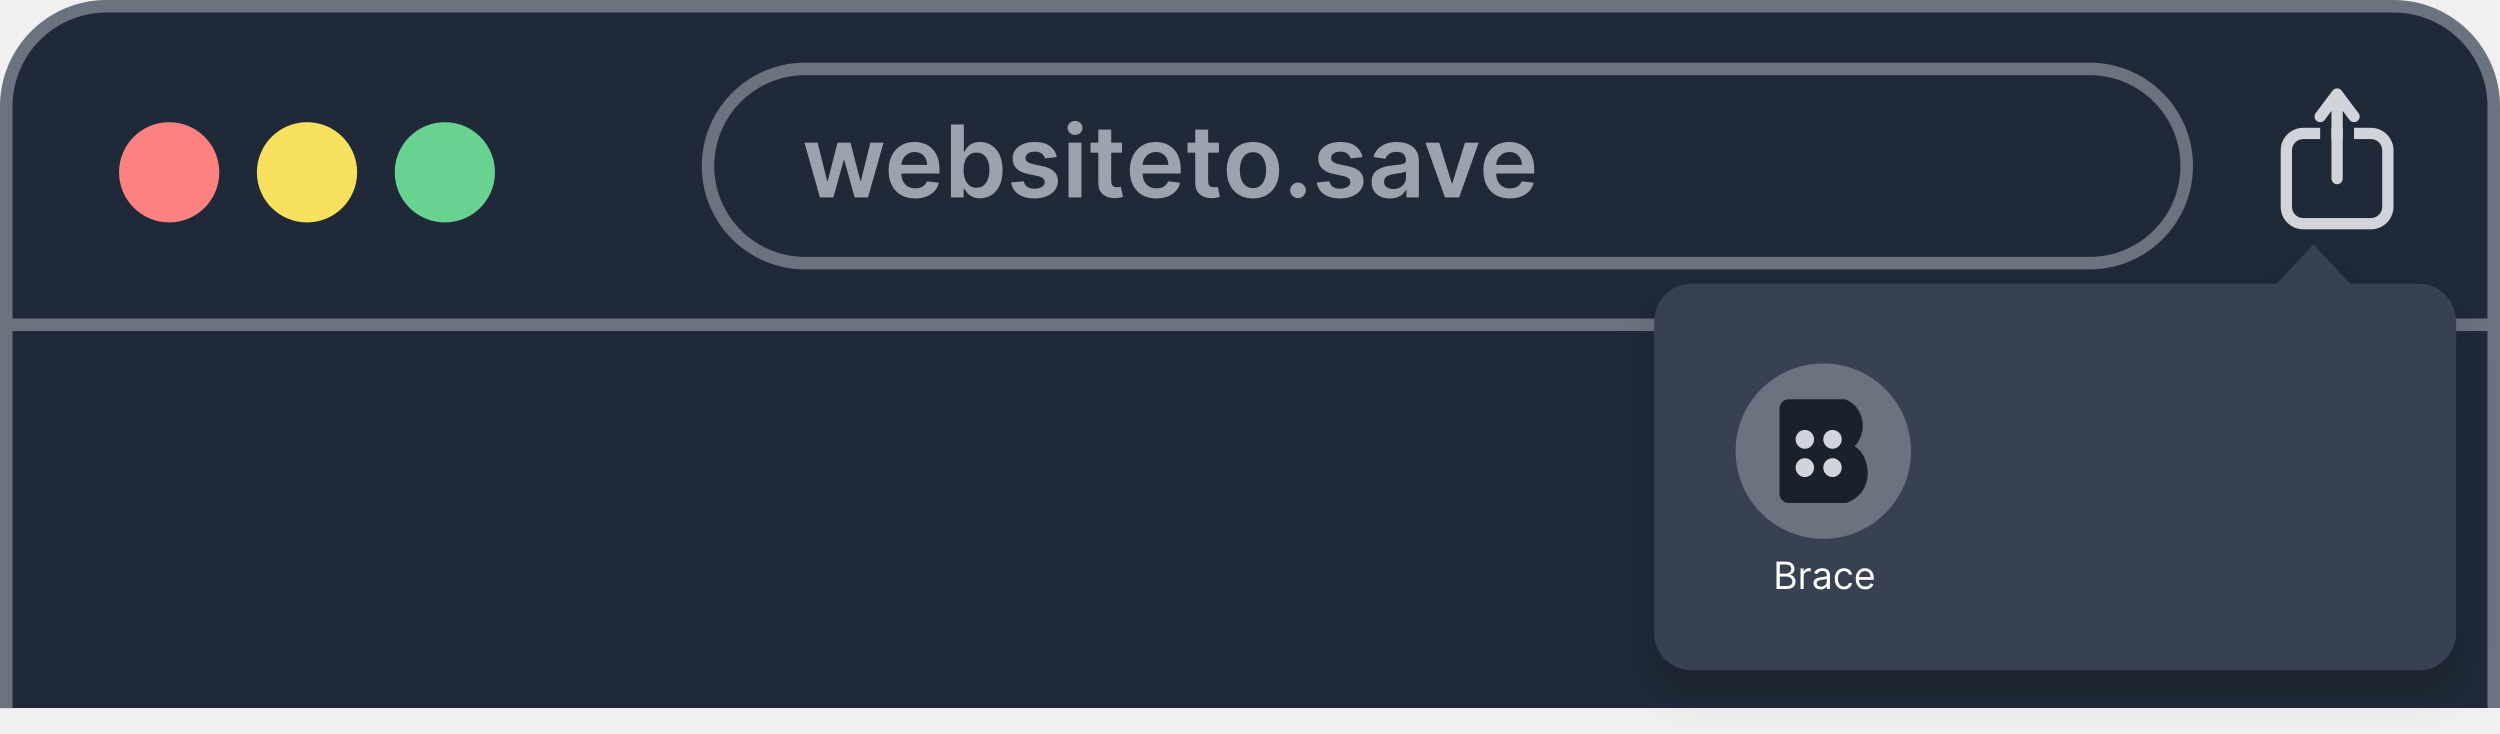
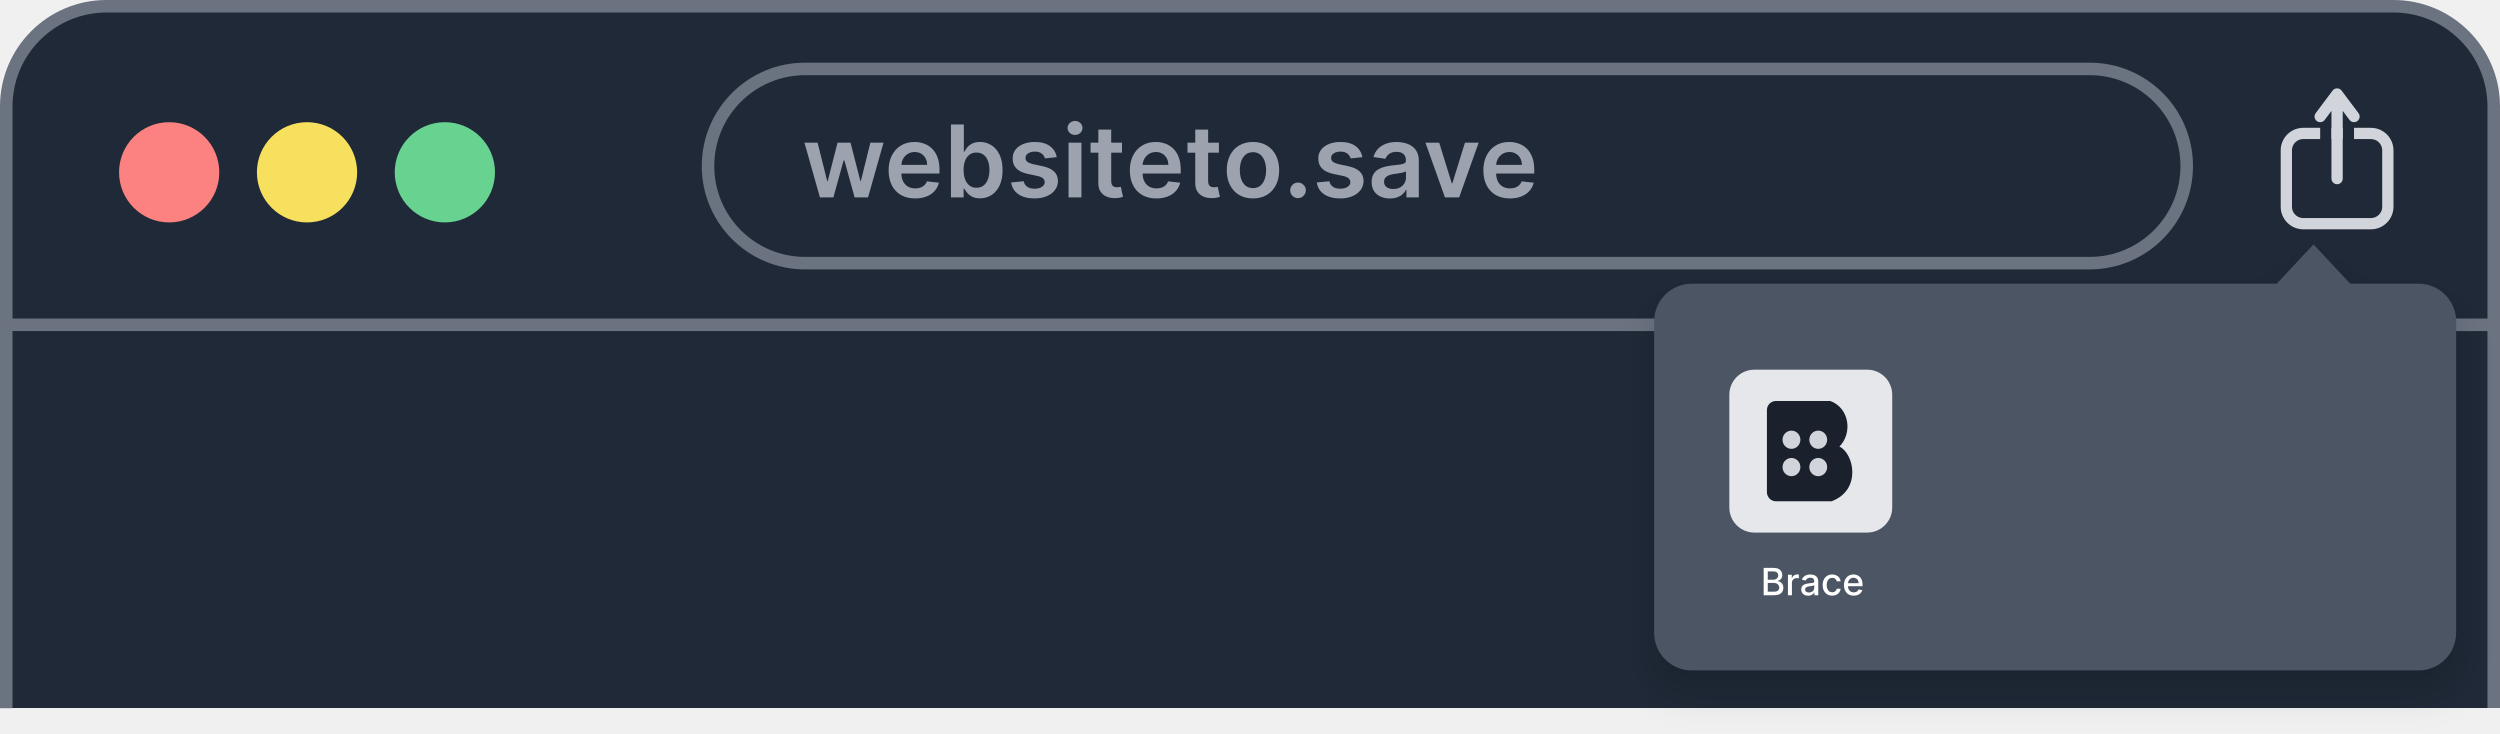
<svg xmlns="http://www.w3.org/2000/svg" width="399" height="117" viewBox="0 0 399 117" fill="none">
  <path d="M1 17C1 8.163 8.163 1 17 1H382C390.837 1 398 8.163 398 17V113H1V17Z" fill="#1F2937" />
  <path d="M1 113.028V51.834M1 51.834V17C1 8.163 8.163 1 17 1H382C390.837 1 398 8.163 398 17V51.834M1 51.834H398M398 51.834V113" stroke="#6B7280" stroke-width="2" />
  <circle cx="27" cy="27.5" r="8" fill="#FC8181" />
  <circle cx="49" cy="27.5" r="8" fill="#F6E05E" />
  <circle cx="71" cy="27.5" r="8" fill="#68D391" />
  <path d="M128.5 11H333.5C342.06 11 349 17.94 349 26.5C349 35.06 342.06 42 333.5 42H128.5C119.94 42 113 35.06 113 26.5C113 17.94 119.94 11 128.5 11Z" fill="#1F2937" stroke="#6B7280" stroke-width="2" />
  <path d="M130.858 31.5L128.392 22.773H130.489L132.023 28.909H132.102L133.67 22.773H135.744L137.312 28.875H137.398L138.909 22.773H141.011L138.54 31.5H136.398L134.761 25.602H134.642L133.006 31.5H130.858ZM146.061 31.671C145.186 31.671 144.43 31.489 143.794 31.125C143.161 30.758 142.675 30.239 142.334 29.568C141.993 28.894 141.822 28.1 141.822 27.188C141.822 26.29 141.993 25.502 142.334 24.824C142.679 24.142 143.16 23.612 143.777 23.233C144.394 22.85 145.12 22.659 145.953 22.659C146.491 22.659 146.999 22.746 147.476 22.921C147.957 23.091 148.381 23.356 148.749 23.716C149.12 24.076 149.411 24.534 149.624 25.091C149.836 25.644 149.942 26.303 149.942 27.068V27.699H142.788V26.312H147.97C147.966 25.919 147.881 25.568 147.714 25.261C147.548 24.951 147.315 24.706 147.016 24.528C146.72 24.35 146.375 24.261 145.982 24.261C145.561 24.261 145.192 24.364 144.874 24.568C144.555 24.769 144.307 25.034 144.129 25.364C143.955 25.689 143.866 26.047 143.862 26.438V27.648C143.862 28.155 143.955 28.591 144.141 28.954C144.326 29.314 144.586 29.591 144.919 29.784C145.252 29.974 145.643 30.068 146.089 30.068C146.389 30.068 146.66 30.026 146.902 29.943C147.144 29.856 147.355 29.729 147.533 29.562C147.711 29.396 147.845 29.189 147.936 28.943L149.857 29.159C149.735 29.667 149.504 30.11 149.163 30.489C148.826 30.864 148.394 31.155 147.868 31.364C147.341 31.568 146.739 31.671 146.061 31.671ZM151.773 31.5V19.864H153.83V24.216H153.915C154.021 24.004 154.17 23.778 154.364 23.54C154.557 23.297 154.818 23.091 155.148 22.921C155.477 22.746 155.898 22.659 156.409 22.659C157.083 22.659 157.691 22.831 158.233 23.176C158.778 23.517 159.21 24.023 159.528 24.693C159.85 25.36 160.011 26.178 160.011 27.148C160.011 28.106 159.854 28.921 159.54 29.591C159.225 30.261 158.797 30.773 158.256 31.125C157.714 31.477 157.1 31.653 156.415 31.653C155.915 31.653 155.5 31.57 155.17 31.403C154.841 31.237 154.576 31.036 154.375 30.801C154.178 30.562 154.025 30.337 153.915 30.125H153.795V31.5H151.773ZM153.79 27.136C153.79 27.701 153.869 28.195 154.028 28.619C154.191 29.044 154.424 29.375 154.727 29.614C155.034 29.849 155.405 29.966 155.841 29.966C156.295 29.966 156.676 29.845 156.983 29.602C157.29 29.356 157.521 29.021 157.676 28.597C157.835 28.169 157.915 27.682 157.915 27.136C157.915 26.595 157.837 26.114 157.682 25.693C157.527 25.273 157.295 24.943 156.989 24.704C156.682 24.466 156.299 24.347 155.841 24.347C155.402 24.347 155.028 24.462 154.722 24.693C154.415 24.924 154.182 25.248 154.023 25.665C153.867 26.081 153.79 26.572 153.79 27.136ZM168.658 25.079L166.783 25.284C166.73 25.095 166.637 24.917 166.504 24.75C166.375 24.583 166.201 24.449 165.982 24.347C165.762 24.244 165.493 24.193 165.175 24.193C164.747 24.193 164.387 24.286 164.095 24.472C163.807 24.657 163.665 24.898 163.669 25.193C163.665 25.447 163.758 25.653 163.947 25.812C164.141 25.972 164.459 26.102 164.902 26.204L166.391 26.523C167.216 26.701 167.83 26.983 168.232 27.369C168.637 27.756 168.841 28.261 168.845 28.886C168.841 29.436 168.68 29.921 168.362 30.341C168.048 30.758 167.61 31.083 167.05 31.318C166.489 31.553 165.845 31.671 165.118 31.671C164.05 31.671 163.19 31.447 162.538 31C161.887 30.549 161.499 29.922 161.374 29.119L163.379 28.926C163.47 29.32 163.663 29.617 163.959 29.818C164.254 30.019 164.639 30.119 165.112 30.119C165.601 30.119 165.993 30.019 166.288 29.818C166.588 29.617 166.737 29.369 166.737 29.074C166.737 28.824 166.641 28.617 166.447 28.454C166.258 28.292 165.963 28.167 165.561 28.079L164.072 27.767C163.235 27.593 162.616 27.299 162.214 26.886C161.813 26.47 161.614 25.943 161.618 25.307C161.614 24.769 161.76 24.303 162.055 23.909C162.355 23.511 162.769 23.204 163.3 22.989C163.834 22.769 164.449 22.659 165.146 22.659C166.169 22.659 166.974 22.877 167.561 23.312C168.152 23.748 168.518 24.337 168.658 25.079ZM170.541 31.5V22.773H172.598V31.5H170.541ZM171.575 21.534C171.25 21.534 170.969 21.426 170.734 21.21C170.5 20.991 170.382 20.727 170.382 20.421C170.382 20.11 170.5 19.847 170.734 19.631C170.969 19.411 171.25 19.301 171.575 19.301C171.905 19.301 172.185 19.411 172.416 19.631C172.651 19.847 172.768 20.11 172.768 20.421C172.768 20.727 172.651 20.991 172.416 21.21C172.185 21.426 171.905 21.534 171.575 21.534ZM179.071 22.773V24.364H174.054V22.773H179.071ZM175.293 20.682H177.349V28.875C177.349 29.151 177.391 29.364 177.474 29.511C177.562 29.655 177.675 29.754 177.815 29.807C177.955 29.86 178.111 29.886 178.281 29.886C178.41 29.886 178.527 29.877 178.634 29.858C178.743 29.839 178.827 29.822 178.884 29.807L179.23 31.415C179.12 31.453 178.963 31.494 178.759 31.54C178.558 31.585 178.312 31.612 178.02 31.619C177.505 31.634 177.041 31.557 176.628 31.386C176.215 31.212 175.887 30.943 175.645 30.579C175.406 30.216 175.289 29.761 175.293 29.216V20.682ZM184.561 31.671C183.686 31.671 182.93 31.489 182.294 31.125C181.661 30.758 181.175 30.239 180.834 29.568C180.493 28.894 180.322 28.1 180.322 27.188C180.322 26.29 180.493 25.502 180.834 24.824C181.179 24.142 181.66 23.612 182.277 23.233C182.894 22.85 183.62 22.659 184.453 22.659C184.991 22.659 185.499 22.746 185.976 22.921C186.457 23.091 186.881 23.356 187.249 23.716C187.62 24.076 187.911 24.534 188.124 25.091C188.336 25.644 188.442 26.303 188.442 27.068V27.699H181.288V26.312H186.47C186.466 25.919 186.381 25.568 186.214 25.261C186.048 24.951 185.815 24.706 185.516 24.528C185.22 24.35 184.875 24.261 184.482 24.261C184.061 24.261 183.692 24.364 183.374 24.568C183.055 24.769 182.807 25.034 182.629 25.364C182.455 25.689 182.366 26.047 182.362 26.438V27.648C182.362 28.155 182.455 28.591 182.641 28.954C182.826 29.314 183.086 29.591 183.419 29.784C183.752 29.974 184.143 30.068 184.589 30.068C184.889 30.068 185.16 30.026 185.402 29.943C185.644 29.856 185.855 29.729 186.033 29.562C186.211 29.396 186.345 29.189 186.436 28.943L188.357 29.159C188.235 29.667 188.004 30.11 187.663 30.489C187.326 30.864 186.894 31.155 186.368 31.364C185.841 31.568 185.239 31.671 184.561 31.671ZM194.54 22.773V24.364H189.523V22.773H194.54ZM190.761 20.682H192.818V28.875C192.818 29.151 192.86 29.364 192.943 29.511C193.03 29.655 193.144 29.754 193.284 29.807C193.424 29.86 193.58 29.886 193.75 29.886C193.879 29.886 193.996 29.877 194.102 29.858C194.212 29.839 194.295 29.822 194.352 29.807L194.699 31.415C194.589 31.453 194.432 31.494 194.227 31.54C194.027 31.585 193.78 31.612 193.489 31.619C192.973 31.634 192.509 31.557 192.097 31.386C191.684 31.212 191.356 30.943 191.114 30.579C190.875 30.216 190.758 29.761 190.761 29.216V20.682ZM199.973 31.671C199.121 31.671 198.382 31.483 197.757 31.108C197.132 30.733 196.647 30.208 196.303 29.534C195.962 28.86 195.791 28.072 195.791 27.171C195.791 26.269 195.962 25.479 196.303 24.801C196.647 24.123 197.132 23.597 197.757 23.222C198.382 22.847 199.121 22.659 199.973 22.659C200.825 22.659 201.564 22.847 202.189 23.222C202.814 23.597 203.297 24.123 203.638 24.801C203.982 25.479 204.155 26.269 204.155 27.171C204.155 28.072 203.982 28.86 203.638 29.534C203.297 30.208 202.814 30.733 202.189 31.108C201.564 31.483 200.825 31.671 199.973 31.671ZM199.984 30.023C200.446 30.023 200.833 29.896 201.143 29.642C201.454 29.384 201.685 29.04 201.837 28.608C201.992 28.176 202.07 27.695 202.07 27.165C202.07 26.631 201.992 26.148 201.837 25.716C201.685 25.28 201.454 24.934 201.143 24.676C200.833 24.419 200.446 24.29 199.984 24.29C199.511 24.29 199.117 24.419 198.803 24.676C198.492 24.934 198.259 25.28 198.104 25.716C197.952 26.148 197.876 26.631 197.876 27.165C197.876 27.695 197.952 28.176 198.104 28.608C198.259 29.04 198.492 29.384 198.803 29.642C199.117 29.896 199.511 30.023 199.984 30.023ZM207.168 31.625C206.823 31.625 206.527 31.504 206.281 31.261C206.035 31.019 205.914 30.724 205.918 30.375C205.914 30.034 206.035 29.742 206.281 29.5C206.527 29.258 206.823 29.136 207.168 29.136C207.501 29.136 207.791 29.258 208.037 29.5C208.287 29.742 208.414 30.034 208.418 30.375C208.414 30.606 208.353 30.816 208.236 31.006C208.122 31.195 207.971 31.347 207.781 31.46C207.596 31.57 207.391 31.625 207.168 31.625ZM217.439 25.079L215.564 25.284C215.511 25.095 215.418 24.917 215.286 24.75C215.157 24.583 214.982 24.449 214.763 24.347C214.543 24.244 214.274 24.193 213.956 24.193C213.528 24.193 213.168 24.286 212.876 24.472C212.589 24.657 212.446 24.898 212.45 25.193C212.446 25.447 212.539 25.653 212.729 25.812C212.922 25.972 213.24 26.102 213.683 26.204L215.172 26.523C215.998 26.701 216.611 26.983 217.013 27.369C217.418 27.756 217.623 28.261 217.626 28.886C217.623 29.436 217.462 29.921 217.143 30.341C216.829 30.758 216.392 31.083 215.831 31.318C215.27 31.553 214.626 31.671 213.899 31.671C212.831 31.671 211.971 31.447 211.32 31C210.668 30.549 210.28 29.922 210.155 29.119L212.161 28.926C212.251 29.32 212.445 29.617 212.74 29.818C213.036 30.019 213.42 30.119 213.893 30.119C214.382 30.119 214.774 30.019 215.07 29.818C215.369 29.617 215.518 29.369 215.518 29.074C215.518 28.824 215.422 28.617 215.229 28.454C215.039 28.292 214.744 28.167 214.342 28.079L212.854 27.767C212.017 27.593 211.397 27.299 210.996 26.886C210.594 26.47 210.395 25.943 210.399 25.307C210.395 24.769 210.541 24.303 210.837 23.909C211.136 23.511 211.551 23.204 212.081 22.989C212.615 22.769 213.231 22.659 213.928 22.659C214.95 22.659 215.755 22.877 216.342 23.312C216.933 23.748 217.299 24.337 217.439 25.079ZM221.834 31.676C221.281 31.676 220.783 31.578 220.339 31.381C219.9 31.18 219.552 30.884 219.294 30.494C219.04 30.104 218.913 29.623 218.913 29.051C218.913 28.559 219.004 28.151 219.186 27.829C219.368 27.508 219.616 27.25 219.93 27.057C220.245 26.864 220.599 26.718 220.993 26.619C221.391 26.517 221.802 26.443 222.226 26.398C222.737 26.345 223.152 26.297 223.47 26.256C223.788 26.21 224.019 26.142 224.163 26.051C224.311 25.956 224.385 25.811 224.385 25.614V25.579C224.385 25.151 224.258 24.82 224.004 24.585C223.75 24.35 223.385 24.233 222.908 24.233C222.404 24.233 222.004 24.343 221.709 24.562C221.417 24.782 221.22 25.042 221.118 25.341L219.197 25.068C219.349 24.538 219.599 24.095 219.947 23.739C220.296 23.379 220.722 23.11 221.226 22.932C221.73 22.75 222.286 22.659 222.896 22.659C223.317 22.659 223.735 22.708 224.152 22.807C224.569 22.905 224.949 23.068 225.294 23.296C225.639 23.519 225.915 23.824 226.124 24.21C226.336 24.597 226.442 25.079 226.442 25.659V31.5H224.464V30.301H224.396C224.271 30.544 224.095 30.771 223.868 30.983C223.644 31.191 223.362 31.36 223.021 31.489C222.684 31.614 222.288 31.676 221.834 31.676ZM222.368 30.165C222.781 30.165 223.139 30.083 223.442 29.921C223.745 29.754 223.978 29.534 224.141 29.261C224.307 28.989 224.391 28.691 224.391 28.369V27.341C224.326 27.394 224.216 27.443 224.061 27.489C223.91 27.534 223.739 27.574 223.55 27.608C223.36 27.642 223.173 27.672 222.987 27.699C222.802 27.725 222.641 27.748 222.504 27.767C222.197 27.809 221.923 27.877 221.68 27.972C221.438 28.066 221.247 28.199 221.107 28.369C220.966 28.536 220.896 28.752 220.896 29.017C220.896 29.396 221.035 29.682 221.311 29.875C221.588 30.068 221.94 30.165 222.368 30.165ZM235.993 22.773L232.885 31.5H230.612L227.504 22.773H229.697L231.703 29.256H231.794L233.805 22.773H235.993ZM240.983 31.671C240.108 31.671 239.352 31.489 238.716 31.125C238.083 30.758 237.597 30.239 237.256 29.568C236.915 28.894 236.744 28.1 236.744 27.188C236.744 26.29 236.915 25.502 237.256 24.824C237.6 24.142 238.081 23.612 238.699 23.233C239.316 22.85 240.042 22.659 240.875 22.659C241.413 22.659 241.92 22.746 242.398 22.921C242.879 23.091 243.303 23.356 243.67 23.716C244.042 24.076 244.333 24.534 244.545 25.091C244.758 25.644 244.864 26.303 244.864 27.068V27.699H237.71V26.312H242.892C242.888 25.919 242.803 25.568 242.636 25.261C242.47 24.951 242.237 24.706 241.938 24.528C241.642 24.35 241.297 24.261 240.903 24.261C240.483 24.261 240.114 24.364 239.795 24.568C239.477 24.769 239.229 25.034 239.051 25.364C238.877 25.689 238.788 26.047 238.784 26.438V27.648C238.784 28.155 238.877 28.591 239.062 28.954C239.248 29.314 239.508 29.591 239.841 29.784C240.174 29.974 240.564 30.068 241.011 30.068C241.311 30.068 241.581 30.026 241.824 29.943C242.066 29.856 242.277 29.729 242.455 29.562C242.633 29.396 242.767 29.189 242.858 28.943L244.778 29.159C244.657 29.667 244.426 30.11 244.085 30.489C243.748 30.864 243.316 31.155 242.79 31.364C242.263 31.568 241.661 31.671 240.983 31.671Z" fill="#9CA3AF" />
  <rect x="364.9" y="21.3" width="16.2" height="14.4" rx="2.7" stroke="#D1D5DB" stroke-width="1.8" />
  <rect x="370.3" y="18.6" width="1.8" height="5.4" fill="#1F2937" />
  <rect x="373.9" y="18.6" width="1.8" height="5.4" fill="#1F2937" />
  <path d="M373 28.5V15M373 15L370.3 18.6M373 15L375.7 18.6" stroke="#D1D5DB" stroke-width="1.8" stroke-linecap="round" stroke-linejoin="round" />
  <g filter="url(#filter0_dd_1306_14965)">
-     <path fill-rule="evenodd" clip-rule="evenodd" d="M375.093 45.277L369.231 39L363.368 45.277H375.093ZM270 45.277C266.686 45.277 264 47.963 264 51.277V101C264 104.314 266.686 107 270 107H386C389.314 107 392 104.314 392 101V51.277C392 47.963 389.314 45.277 386 45.277H270Z" fill="#374151" />
+     <path fill-rule="evenodd" clip-rule="evenodd" d="M375.093 45.277L369.231 39L363.368 45.277H375.093ZM270 45.277C266.686 45.277 264 47.963 264 51.277V101C264 104.314 266.686 107 270 107H386C389.314 107 392 104.314 392 101V51.277C392 47.963 389.314 45.277 386 45.277H270Z" fill="#4B5563" />
  </g>
-   <g clip-path="url(#clip0_1306_14965)">
-     <rect width="28" height="28" transform="translate(277 58)" fill="#374151" />
-     <circle cx="291" cy="72" r="14" fill="#6B7280" />
-     <path d="M295.969 71.248C298.178 68.992 297.591 64.873 294.474 63.727L285.473 63.727C284.737 63.727 284 64.327 284 65.231L284 78.769C284 79.521 284.59 80.273 285.473 80.273H294.68C299.673 78.393 298.363 72.376 295.969 71.248Z" fill="#1A202C" />
-     <ellipse cx="288.051" cy="70.12" rx="1.473" ry="1.504" fill="#D1D5DB" />
-     <ellipse cx="292.47" cy="70.12" rx="1.473" ry="1.504" fill="#D1D5DB" />
-     <ellipse cx="292.47" cy="74.632" rx="1.473" ry="1.504" fill="#D1D5DB" />
-     <ellipse cx="288.051" cy="74.632" rx="1.473" ry="1.504" fill="#D1D5DB" />
-   </g>
-   <path d="M283.528 94V89.636H285.054C285.358 89.636 285.609 89.689 285.806 89.794C286.004 89.898 286.151 90.038 286.247 90.214C286.344 90.388 286.392 90.582 286.392 90.796C286.392 90.983 286.359 91.138 286.292 91.26C286.227 91.382 286.14 91.479 286.032 91.55C285.925 91.621 285.81 91.673 285.685 91.707V91.75C285.818 91.758 285.952 91.805 286.087 91.891C286.222 91.976 286.335 92.098 286.426 92.257C286.517 92.416 286.562 92.611 286.562 92.841C286.562 93.06 286.513 93.256 286.413 93.431C286.314 93.606 286.157 93.744 285.942 93.847C285.728 93.949 285.449 94 285.105 94H283.528ZM284.057 93.531H285.105C285.45 93.531 285.695 93.465 285.84 93.331C285.987 93.196 286.06 93.033 286.06 92.841C286.06 92.693 286.022 92.557 285.947 92.432C285.871 92.305 285.764 92.204 285.625 92.129C285.486 92.053 285.321 92.014 285.131 92.014H284.057V93.531ZM284.057 91.554H285.037C285.196 91.554 285.339 91.523 285.467 91.46C285.597 91.398 285.699 91.31 285.774 91.196C285.851 91.082 285.889 90.949 285.889 90.796C285.889 90.604 285.822 90.441 285.689 90.308C285.555 90.173 285.344 90.105 285.054 90.105H284.057V91.554ZM287.363 94V90.727H287.848V91.222H287.882C287.942 91.06 288.05 90.928 288.206 90.827C288.363 90.727 288.539 90.676 288.735 90.676C288.772 90.676 288.818 90.677 288.873 90.678C288.929 90.68 288.971 90.682 288.999 90.685V91.196C288.982 91.192 288.943 91.185 288.882 91.177C288.822 91.167 288.759 91.162 288.692 91.162C288.533 91.162 288.391 91.195 288.266 91.262C288.142 91.327 288.044 91.418 287.972 91.535C287.901 91.65 287.865 91.781 287.865 91.929V94H287.363ZM290.558 94.077C290.351 94.077 290.162 94.038 289.993 93.96C289.824 93.88 289.69 93.766 289.591 93.617C289.491 93.466 289.442 93.284 289.442 93.071C289.442 92.883 289.479 92.731 289.552 92.615C289.626 92.497 289.725 92.405 289.849 92.338C289.972 92.271 290.108 92.222 290.258 92.189C290.408 92.155 290.559 92.128 290.711 92.108C290.91 92.082 291.072 92.063 291.195 92.05C291.32 92.036 291.411 92.013 291.468 91.98C291.526 91.947 291.555 91.891 291.555 91.81V91.793C291.555 91.582 291.498 91.419 291.383 91.303C291.269 91.186 291.096 91.128 290.865 91.128C290.625 91.128 290.437 91.18 290.3 91.285C290.164 91.391 290.068 91.503 290.013 91.622L289.535 91.452C289.621 91.253 289.734 91.098 289.876 90.987C290.02 90.875 290.176 90.797 290.345 90.753C290.515 90.707 290.683 90.685 290.848 90.685C290.953 90.685 291.074 90.697 291.21 90.723C291.348 90.747 291.481 90.798 291.608 90.874C291.738 90.951 291.845 91.067 291.93 91.222C292.015 91.376 292.058 91.584 292.058 91.844V94H291.555V93.557H291.53C291.496 93.628 291.439 93.704 291.359 93.785C291.28 93.866 291.174 93.935 291.042 93.992C290.91 94.048 290.748 94.077 290.558 94.077ZM290.635 93.625C290.834 93.625 291.001 93.586 291.138 93.508C291.275 93.43 291.379 93.329 291.449 93.205C291.52 93.082 291.555 92.952 291.555 92.815V92.355C291.534 92.381 291.487 92.404 291.415 92.425C291.344 92.445 291.261 92.463 291.167 92.479C291.075 92.493 290.985 92.506 290.897 92.517C290.81 92.527 290.74 92.535 290.686 92.543C290.555 92.56 290.433 92.587 290.319 92.626C290.207 92.663 290.116 92.719 290.047 92.794C289.979 92.868 289.944 92.969 289.944 93.097C289.944 93.271 290.009 93.403 290.138 93.493C290.269 93.581 290.434 93.625 290.635 93.625ZM294.305 94.068C293.999 94.068 293.734 93.996 293.513 93.851C293.291 93.706 293.121 93.506 293.001 93.252C292.882 92.998 292.822 92.707 292.822 92.381C292.822 92.048 292.884 91.755 293.006 91.501C293.129 91.245 293.301 91.046 293.521 90.902C293.743 90.757 294.001 90.685 294.297 90.685C294.527 90.685 294.734 90.727 294.919 90.812C295.104 90.898 295.255 91.017 295.373 91.171C295.491 91.324 295.564 91.503 295.592 91.707H295.089C295.051 91.558 294.966 91.426 294.834 91.311C294.703 91.195 294.527 91.136 294.305 91.136C294.109 91.136 293.938 91.188 293.79 91.29C293.643 91.391 293.529 91.533 293.447 91.718C293.366 91.901 293.325 92.117 293.325 92.364C293.325 92.617 293.365 92.837 293.445 93.024C293.526 93.212 293.639 93.357 293.786 93.461C293.933 93.565 294.107 93.617 294.305 93.617C294.436 93.617 294.555 93.594 294.661 93.548C294.768 93.503 294.858 93.438 294.932 93.352C295.006 93.267 295.058 93.165 295.089 93.046H295.592C295.564 93.239 295.494 93.413 295.381 93.567C295.271 93.721 295.124 93.843 294.94 93.934C294.759 94.023 294.547 94.068 294.305 94.068ZM297.7 94.068C297.384 94.068 297.112 93.999 296.884 93.859C296.656 93.719 296.481 93.523 296.357 93.271C296.235 93.019 296.174 92.724 296.174 92.389C296.174 92.054 296.235 91.758 296.357 91.503C296.481 91.246 296.653 91.046 296.873 90.902C297.094 90.757 297.353 90.685 297.648 90.685C297.819 90.685 297.987 90.713 298.153 90.77C298.32 90.827 298.471 90.919 298.607 91.047C298.744 91.173 298.852 91.341 298.933 91.55C299.014 91.758 299.055 92.016 299.055 92.321V92.534H296.532V92.099H298.543C298.543 91.915 298.506 91.75 298.433 91.605C298.36 91.46 298.256 91.346 298.121 91.262C297.988 91.178 297.83 91.136 297.648 91.136C297.448 91.136 297.275 91.186 297.129 91.285C296.984 91.383 296.872 91.511 296.794 91.669C296.716 91.827 296.677 91.996 296.677 92.176V92.466C296.677 92.713 296.719 92.923 296.805 93.094C296.891 93.265 297.011 93.395 297.165 93.484C297.318 93.572 297.496 93.617 297.7 93.617C297.832 93.617 297.951 93.598 298.058 93.561C298.165 93.523 298.259 93.466 298.337 93.391C298.415 93.314 298.475 93.219 298.518 93.105L299.004 93.242C298.952 93.406 298.866 93.551 298.746 93.676C298.625 93.8 298.476 93.896 298.298 93.966C298.121 94.034 297.921 94.068 297.7 94.068Z" fill="white" />
+   <rect x="276" y="59" width="26" height="26" rx="4" fill="#E5E7EB" />
+   <path d="M293.574 71.273C295.711 69.091 295.143 65.108 292.129 64L283.425 64C282.712 64 282 64.58 282 65.454L282 78.545C282 79.273 282.57 80 283.425 80H292.328C297.156 78.182 295.889 72.364 293.574 71.273Z" fill="#1A202C" />
+   <ellipse cx="285.917" cy="70.182" rx="1.425" ry="1.455" fill="#D1D5DB" />
+   <ellipse cx="290.191" cy="70.182" rx="1.425" ry="1.455" fill="#D1D5DB" />
+   <ellipse cx="290.191" cy="74.546" rx="1.425" ry="1.455" fill="#D1D5DB" />
+   <ellipse cx="285.917" cy="74.546" rx="1.425" ry="1.455" fill="#D1D5DB" />
+   <path d="M281.479 95V90.636H283.077C283.387 90.636 283.643 90.688 283.847 90.79C284.05 90.891 284.202 91.028 284.303 91.201C284.403 91.373 284.454 91.567 284.454 91.783C284.454 91.965 284.42 92.118 284.354 92.243C284.287 92.367 284.197 92.466 284.085 92.541C283.974 92.615 283.852 92.669 283.719 92.703V92.746C283.864 92.753 284.005 92.8 284.143 92.886C284.282 92.972 284.397 93.093 284.488 93.251C284.579 93.408 284.624 93.6 284.624 93.826C284.624 94.049 284.572 94.249 284.467 94.427C284.363 94.603 284.202 94.743 283.985 94.847C283.768 94.949 283.49 95 283.152 95H281.479ZM282.138 94.435H283.088C283.403 94.435 283.629 94.374 283.766 94.252C283.902 94.13 283.97 93.977 283.97 93.794C283.97 93.656 283.935 93.53 283.866 93.415C283.796 93.3 283.697 93.208 283.567 93.14C283.44 93.072 283.288 93.038 283.112 93.038H282.138V94.435ZM282.138 92.524H283.02C283.168 92.524 283.3 92.496 283.418 92.439C283.538 92.382 283.632 92.303 283.702 92.2C283.773 92.097 283.808 91.974 283.808 91.834C283.808 91.653 283.745 91.502 283.619 91.38C283.492 91.258 283.298 91.197 283.037 91.197H282.138V92.524ZM285.354 95V91.727H285.97V92.247H286.004C286.064 92.071 286.169 91.933 286.319 91.832C286.471 91.729 286.643 91.678 286.835 91.678C286.875 91.678 286.922 91.68 286.975 91.683C287.031 91.685 287.074 91.689 287.105 91.693V92.303C287.08 92.296 287.034 92.288 286.969 92.279C286.904 92.269 286.838 92.264 286.773 92.264C286.623 92.264 286.488 92.296 286.37 92.36C286.254 92.423 286.162 92.51 286.093 92.622C286.025 92.733 285.991 92.859 285.991 93.001V95H285.354ZM288.58 95.072C288.373 95.072 288.185 95.034 288.017 94.957C287.85 94.879 287.717 94.766 287.619 94.619C287.522 94.471 287.474 94.29 287.474 94.075C287.474 93.891 287.51 93.739 287.581 93.619C287.652 93.5 287.748 93.406 287.868 93.336C287.989 93.266 288.124 93.214 288.273 93.178C288.422 93.143 288.574 93.116 288.729 93.097C288.925 93.075 289.084 93.056 289.206 93.042C289.328 93.026 289.417 93.001 289.473 92.967C289.528 92.933 289.556 92.878 289.556 92.801V92.786C289.556 92.6 289.503 92.456 289.398 92.354C289.294 92.251 289.14 92.2 288.934 92.2C288.719 92.2 288.55 92.248 288.426 92.343C288.304 92.437 288.22 92.541 288.173 92.656L287.574 92.52C287.645 92.321 287.749 92.16 287.885 92.038C288.023 91.915 288.181 91.825 288.36 91.77C288.539 91.713 288.728 91.685 288.925 91.685C289.056 91.685 289.194 91.7 289.341 91.731C289.488 91.761 289.626 91.817 289.754 91.898C289.883 91.979 289.989 92.094 290.071 92.245C290.154 92.394 290.195 92.588 290.195 92.827V95H289.573V94.553H289.547C289.506 94.635 289.444 94.716 289.362 94.796C289.279 94.875 289.174 94.941 289.044 94.994C288.915 95.046 288.76 95.072 288.58 95.072ZM288.718 94.561C288.895 94.561 289.045 94.526 289.17 94.457C289.297 94.387 289.392 94.296 289.458 94.184C289.525 94.07 289.558 93.949 289.558 93.82V93.398C289.535 93.421 289.491 93.442 289.426 93.462C289.362 93.48 289.289 93.496 289.206 93.511C289.124 93.523 289.044 93.535 288.966 93.547C288.887 93.557 288.822 93.565 288.77 93.572C288.646 93.588 288.533 93.614 288.431 93.651C288.33 93.688 288.249 93.742 288.188 93.811C288.128 93.879 288.098 93.97 288.098 94.084C288.098 94.242 288.157 94.361 288.273 94.442C288.39 94.521 288.538 94.561 288.718 94.561ZM292.422 95.066C292.105 95.066 291.833 94.994 291.604 94.851C291.377 94.706 291.202 94.506 291.08 94.252C290.958 93.998 290.896 93.707 290.896 93.379C290.896 93.046 290.959 92.753 291.084 92.499C291.209 92.243 291.385 92.043 291.612 91.9C291.84 91.756 292.107 91.685 292.416 91.685C292.664 91.685 292.886 91.731 293.08 91.823C293.275 91.914 293.432 92.042 293.551 92.207C293.672 92.371 293.744 92.564 293.767 92.784H293.146C293.112 92.631 293.034 92.499 292.912 92.388C292.791 92.277 292.629 92.222 292.426 92.222C292.249 92.222 292.093 92.269 291.96 92.362C291.828 92.454 291.725 92.587 291.651 92.758C291.577 92.929 291.54 93.131 291.54 93.364C291.54 93.602 291.576 93.808 291.649 93.981C291.721 94.155 291.823 94.289 291.955 94.384C292.089 94.479 292.246 94.527 292.426 94.527C292.547 94.527 292.656 94.505 292.754 94.461C292.854 94.415 292.937 94.351 293.004 94.267C293.072 94.183 293.119 94.082 293.146 93.965H293.767C293.744 94.176 293.675 94.365 293.56 94.531C293.445 94.697 293.291 94.828 293.097 94.923C292.906 95.019 292.681 95.066 292.422 95.066ZM295.858 95.066C295.536 95.066 295.258 94.997 295.025 94.859C294.794 94.72 294.615 94.525 294.488 94.273C294.363 94.021 294.301 93.724 294.301 93.385C294.301 93.05 294.363 92.754 294.488 92.499C294.615 92.243 294.791 92.043 295.017 91.9C295.244 91.756 295.51 91.685 295.814 91.685C295.998 91.685 296.177 91.715 296.35 91.776C296.524 91.837 296.679 91.933 296.817 92.064C296.955 92.195 297.064 92.364 297.143 92.573C297.223 92.781 297.262 93.033 297.262 93.329V93.555H294.661V93.078H296.638C296.638 92.91 296.604 92.762 296.536 92.633C296.468 92.502 296.372 92.399 296.248 92.324C296.126 92.249 295.983 92.211 295.818 92.211C295.639 92.211 295.483 92.255 295.349 92.343C295.217 92.43 295.115 92.543 295.042 92.684C294.971 92.823 294.936 92.974 294.936 93.138V93.511C294.936 93.729 294.974 93.915 295.051 94.069C295.129 94.222 295.238 94.34 295.377 94.421C295.516 94.5 295.679 94.54 295.865 94.54C295.985 94.54 296.096 94.523 296.195 94.489C296.294 94.453 296.38 94.401 296.453 94.331C296.525 94.261 296.581 94.175 296.619 94.073L297.222 94.182C297.174 94.359 297.087 94.515 296.962 94.648C296.838 94.781 296.683 94.883 296.495 94.957C296.309 95.03 296.097 95.066 295.858 95.066Z" fill="white" />
  <defs>
    <filter id="filter0_dd_1306_14965" x="258" y="37" width="140" height="80" filterUnits="userSpaceOnUse" color-interpolation-filters="sRGB">
      <feFlood flood-opacity="0" result="BackgroundImageFix" />
      <feColorMatrix in="SourceAlpha" type="matrix" values="0 0 0 0 0 0 0 0 0 0 0 0 0 0 0 0 0 0 127 0" result="hardAlpha" />
      <feOffset dy="4" />
      <feGaussianBlur stdDeviation="3" />
      <feColorMatrix type="matrix" values="0 0 0 0 0 0 0 0 0 0 0 0 0 0 0 0 0 0 0.1 0" />
      <feBlend mode="normal" in2="BackgroundImageFix" result="effect1_dropShadow_1306_14965" />
      <feColorMatrix in="SourceAlpha" type="matrix" values="0 0 0 0 0 0 0 0 0 0 0 0 0 0 0 0 0 0 127 0" result="hardAlpha" />
      <feOffset dy="2" />
      <feGaussianBlur stdDeviation="2" />
      <feColorMatrix type="matrix" values="0 0 0 0 0 0 0 0 0 0 0 0 0 0 0 0 0 0 0.06 0" />
      <feBlend mode="normal" in2="effect1_dropShadow_1306_14965" result="effect2_dropShadow_1306_14965" />
      <feBlend mode="normal" in="SourceGraphic" in2="effect2_dropShadow_1306_14965" result="shape" />
    </filter>
-     <clipPath id="clip0_1306_14965">
-       <rect width="28" height="28" fill="white" transform="translate(277 58)" />
-     </clipPath>
  </defs>
</svg>
